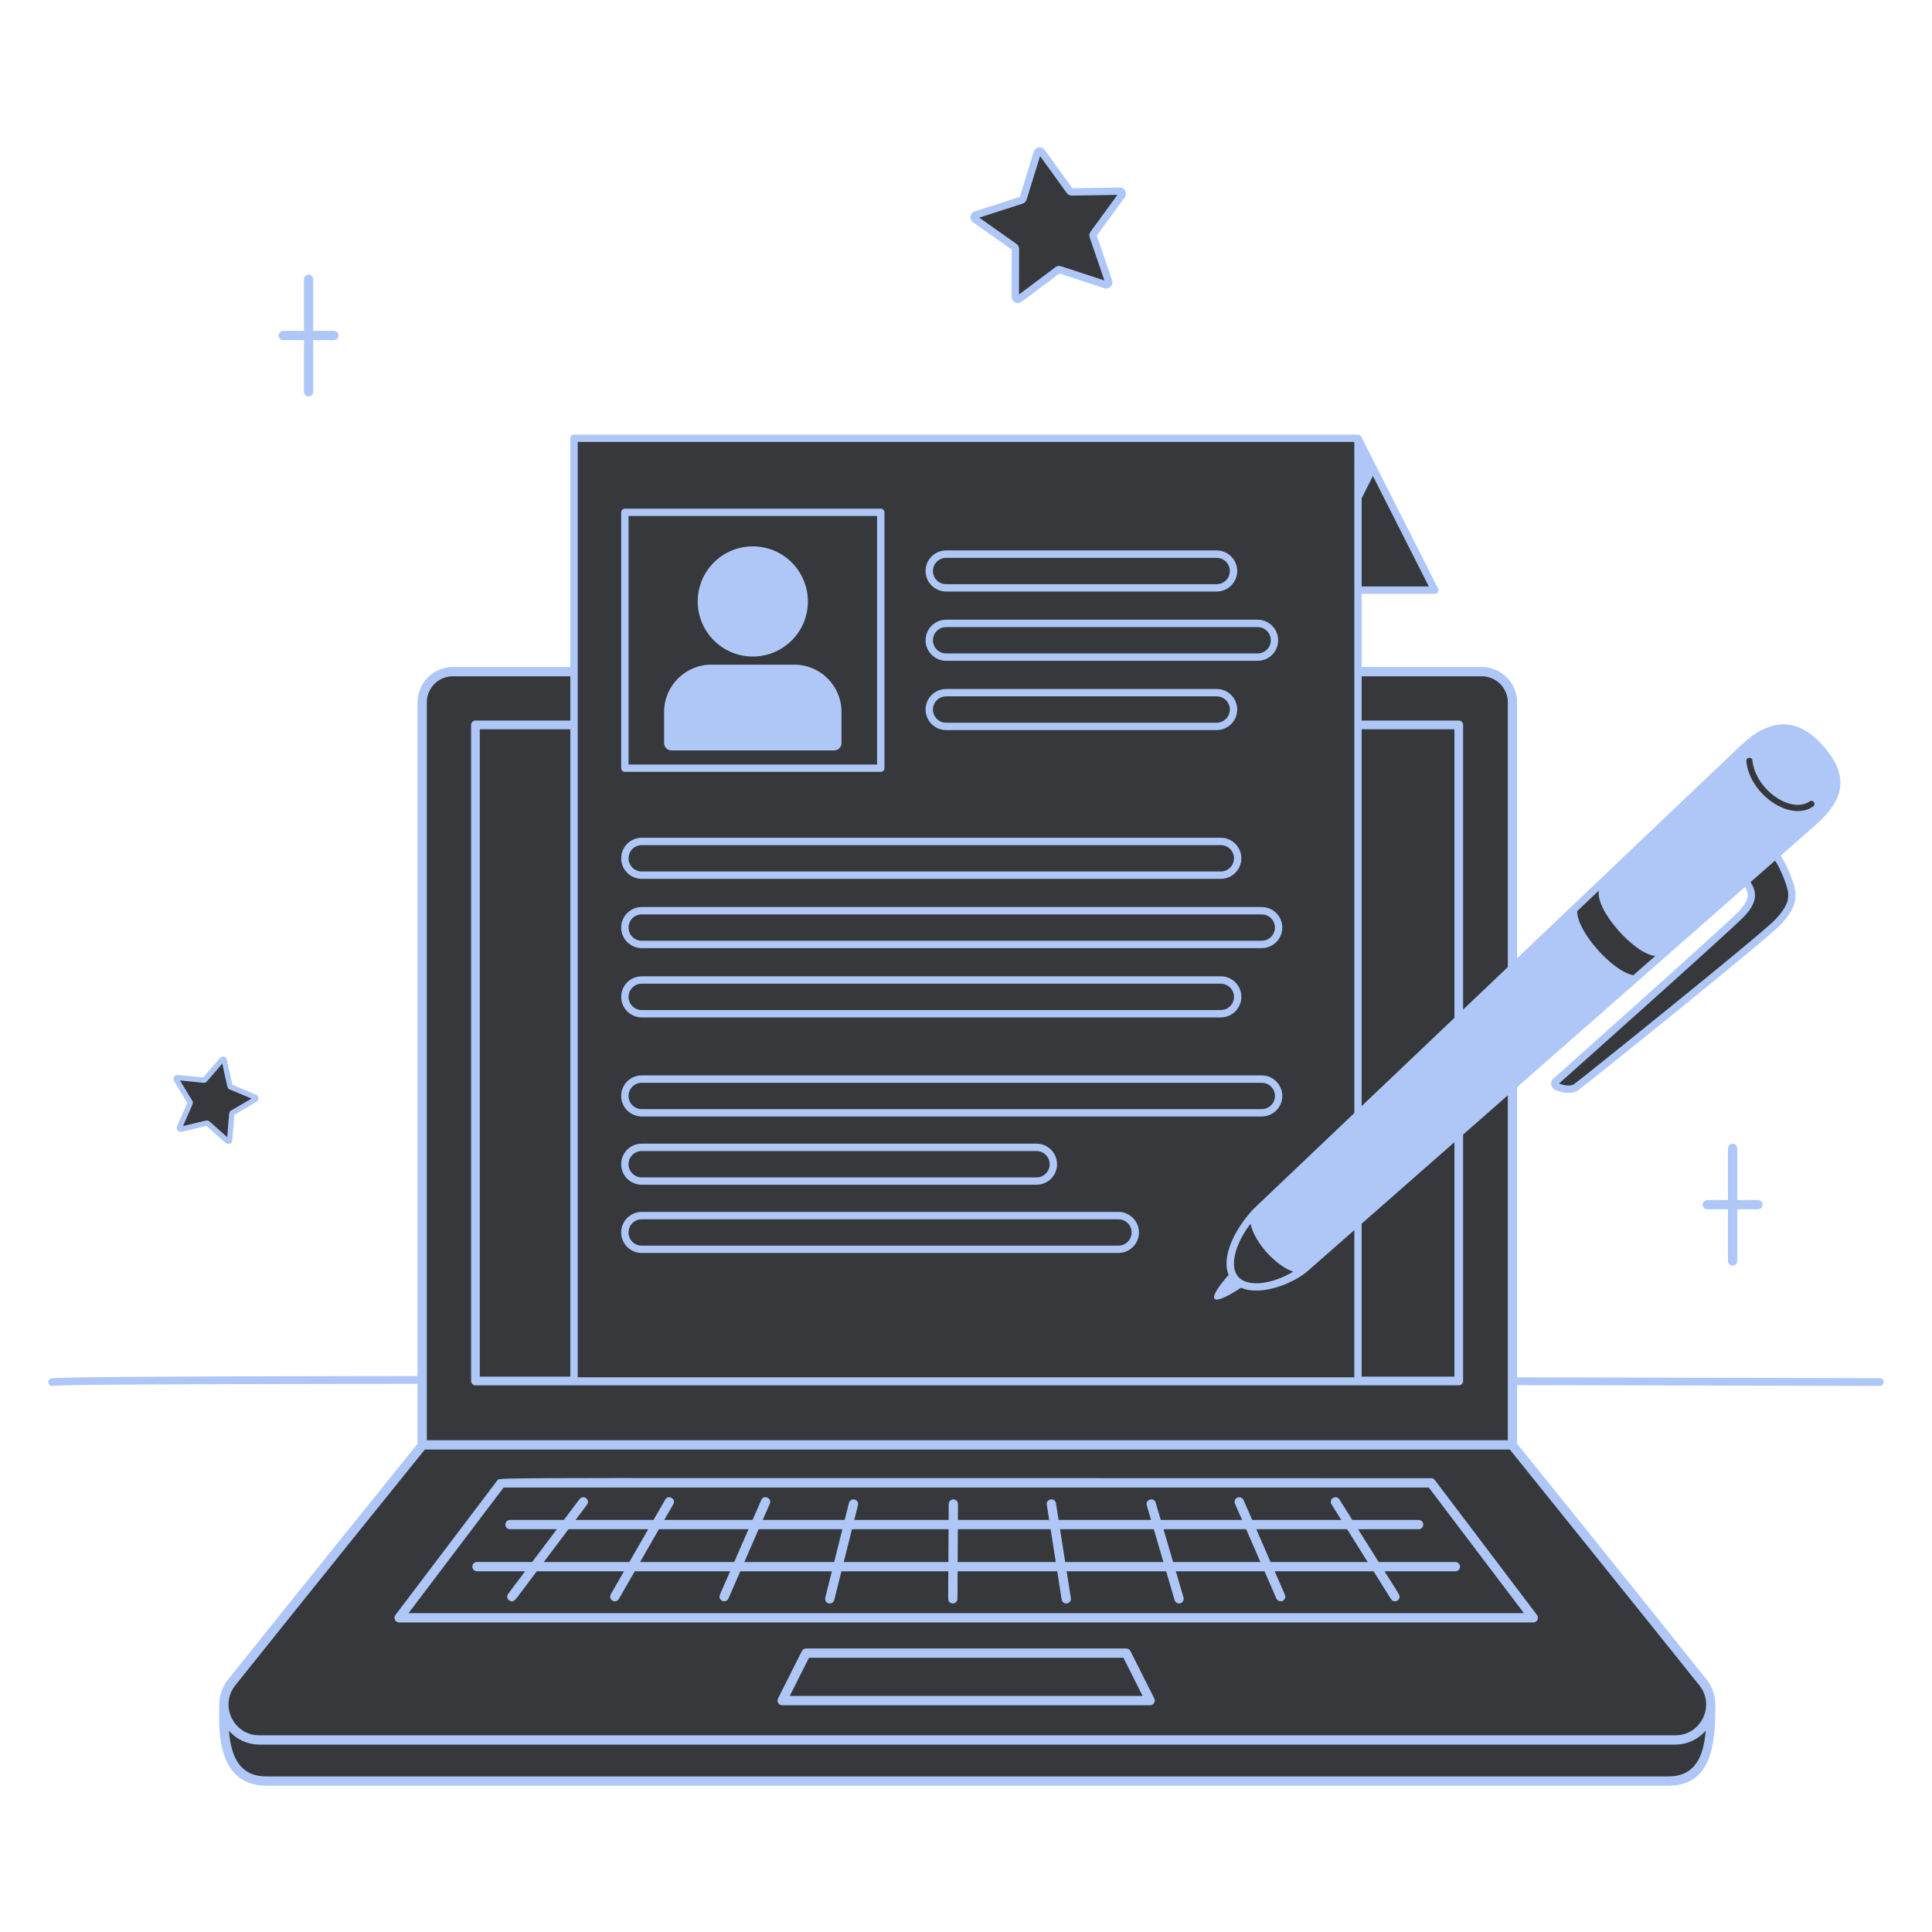
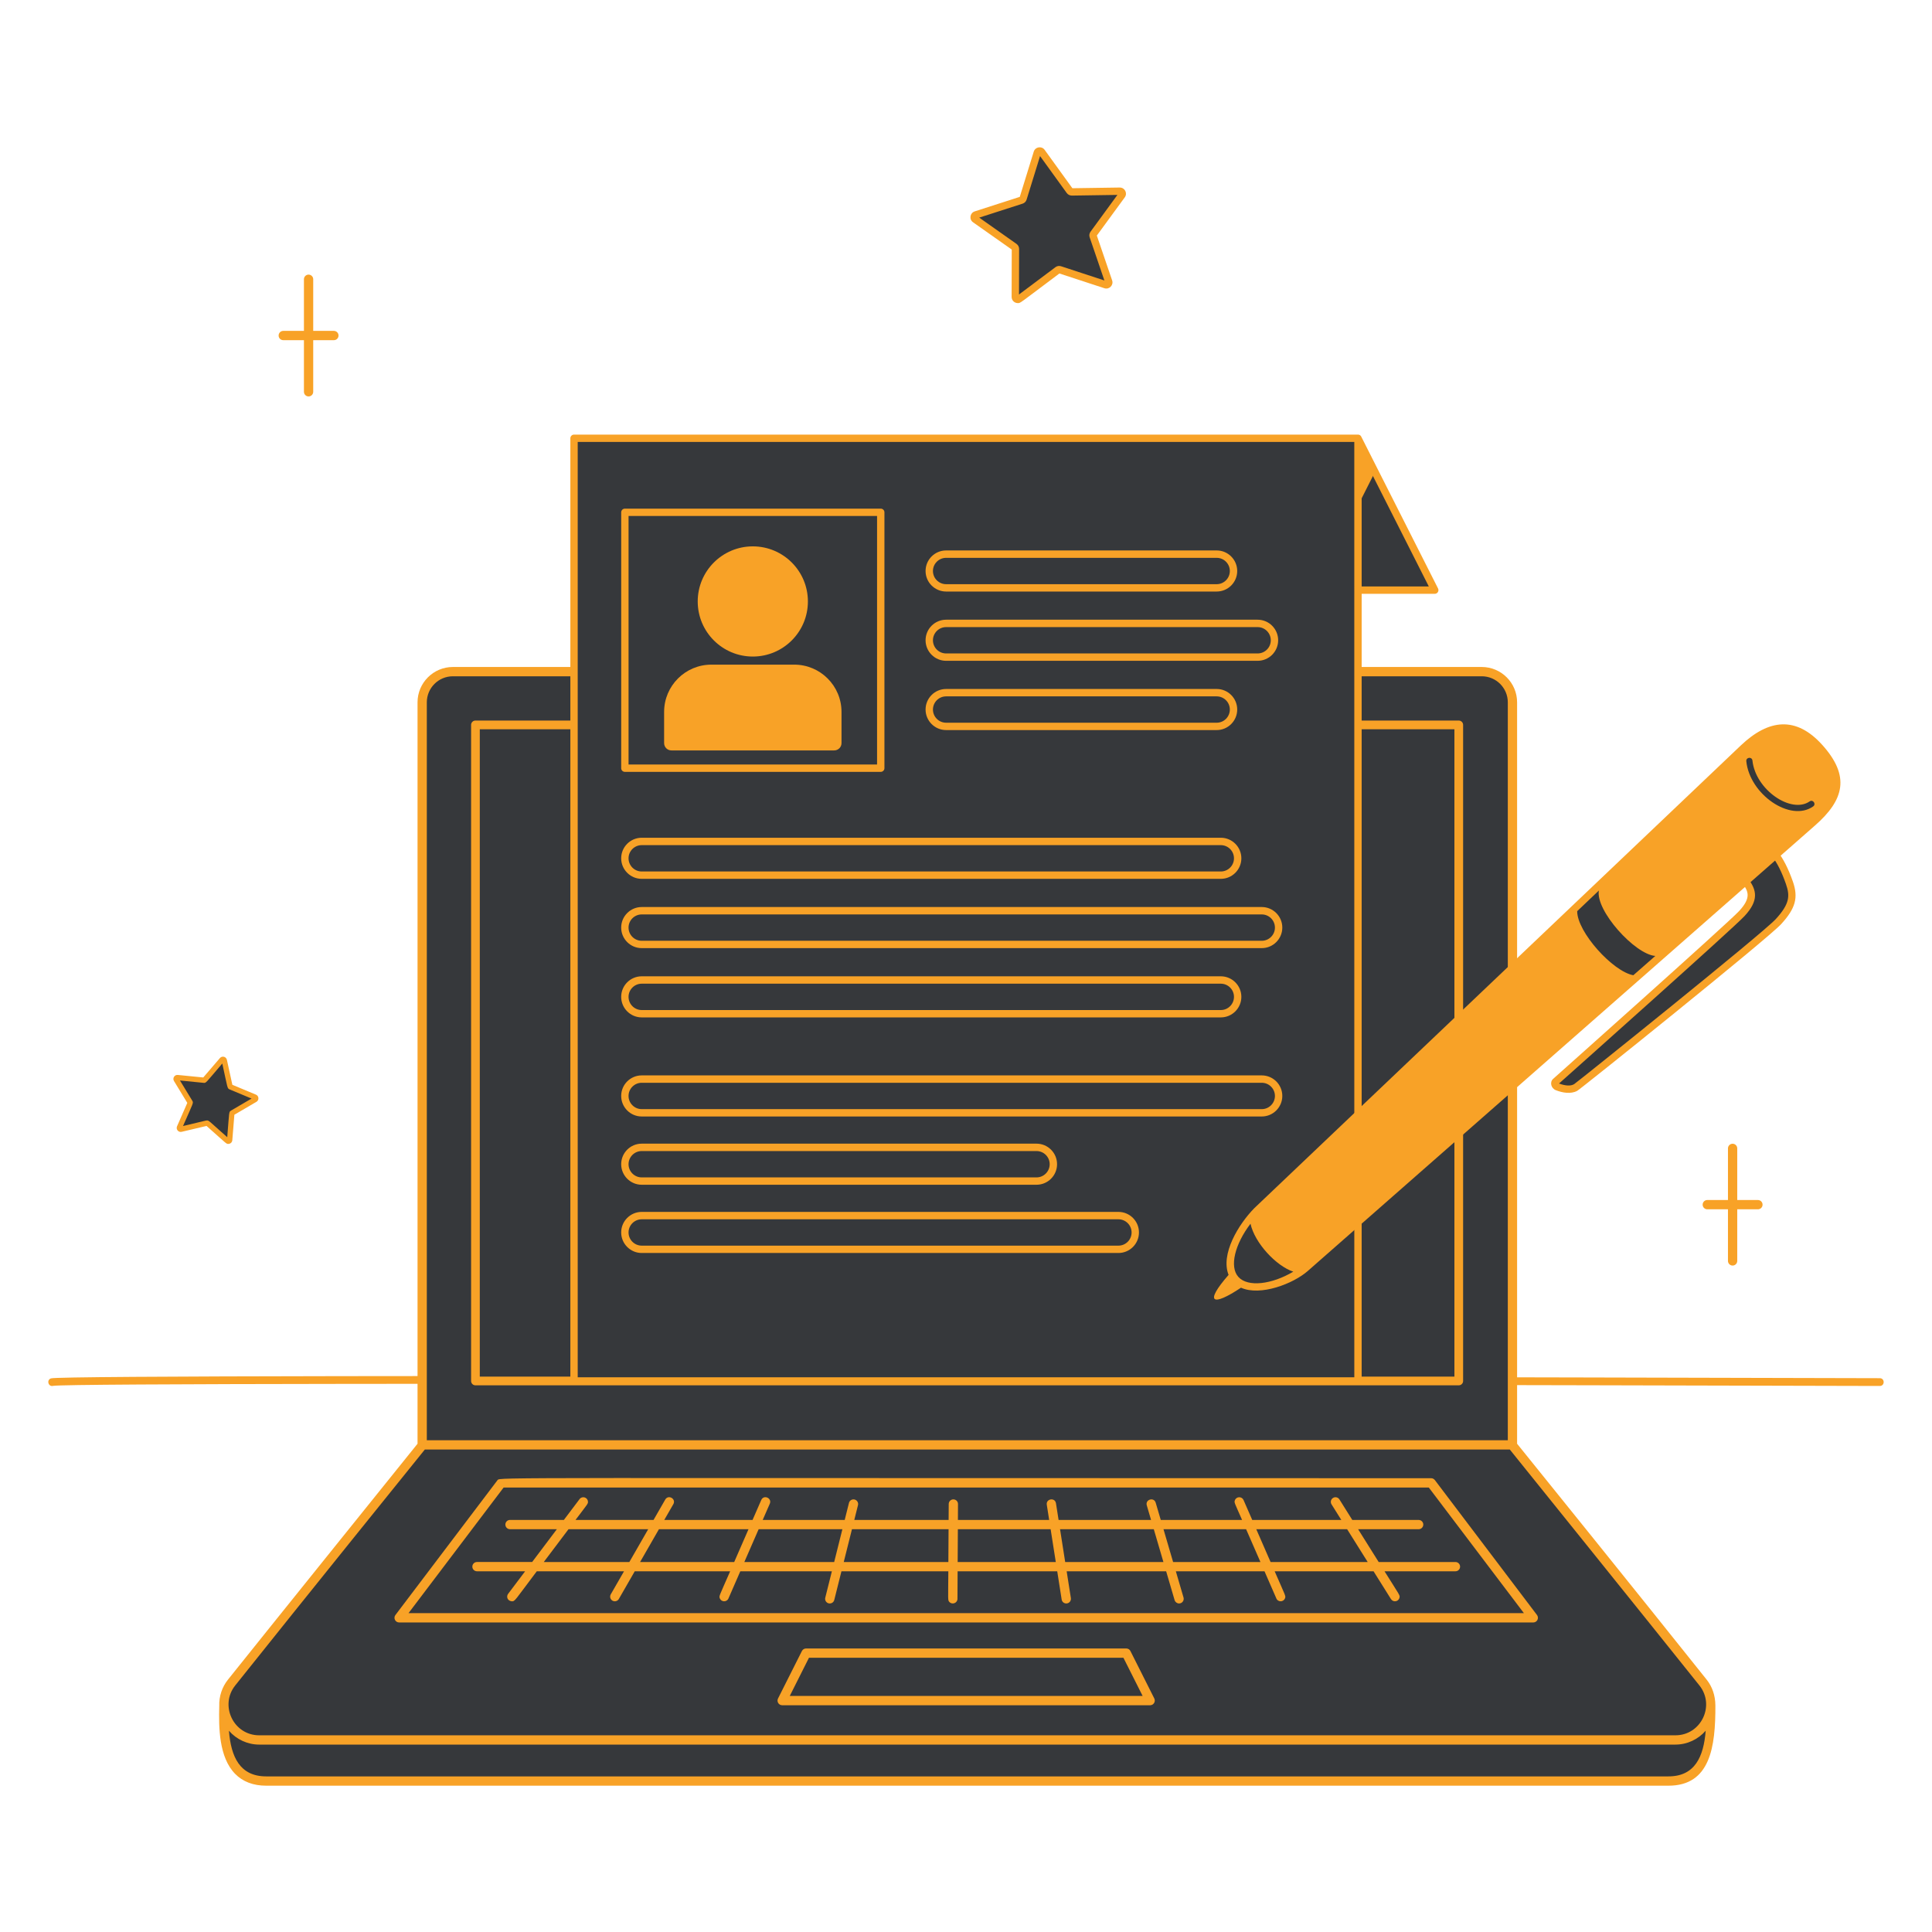
<svg xmlns="http://www.w3.org/2000/svg" width="174" height="174" viewBox="0 0 174 174" fill="none">
-   <path d="M4.599 124.138C6.127 123.672 166.573 124.118 169.301 124.123C169.761 124.123 169.763 124.824 169.299 124.823C167.679 124.821 7.458 124.39 4.787 124.812C4.347 124.93 4.166 124.269 4.599 124.138Z" fill="#AEC7F6" />
+   <path d="M4.599 124.138C6.127 123.672 166.573 124.118 169.301 124.123C169.761 124.123 169.763 124.824 169.299 124.823C167.679 124.821 7.458 124.39 4.787 124.812C4.347 124.93 4.166 124.269 4.599 124.138Z" fill="#F8a227" />
  <path d="M20.203 95.503C20.752 97.971 20.692 97.864 20.78 97.899L22.962 98.81C23.054 98.848 23.063 98.977 22.977 99.028C20.757 100.316 20.884 100.227 20.876 100.318L20.684 102.674C20.677 102.775 20.557 102.822 20.482 102.755C18.573 101.045 18.695 101.136 18.607 101.156L16.307 101.702C16.209 101.726 16.126 101.626 16.166 101.534C17.178 99.228 17.16 99.343 17.107 99.255L15.878 97.237C15.826 97.151 15.894 97.042 15.993 97.053C18.365 97.301 18.378 97.33 18.45 97.242L19.991 95.449C20.057 95.372 20.182 95.405 20.203 95.502V95.503Z" fill="#36383B" />
-   <path d="M20.561 103.022C20.372 103.022 20.467 103.062 18.602 101.404L16.36 101.934C16.069 102.002 15.826 101.712 15.945 101.437L16.869 99.328L15.671 97.361C15.519 97.112 15.708 96.783 16.015 96.812L18.306 97.039L19.806 95.292C20.001 95.065 20.372 95.161 20.435 95.45L20.927 97.699L23.052 98.586C23.329 98.702 23.352 99.082 23.095 99.233L21.108 100.396L20.922 102.691C20.906 102.883 20.745 103.023 20.561 103.023V103.022ZM18.638 100.911C18.822 100.911 18.764 100.906 20.466 102.419C20.657 100.082 20.6 100.141 20.817 100.015L22.654 98.939L20.689 98.118C20.457 98.02 20.518 98.055 20.02 95.783C18.493 97.563 18.574 97.549 18.325 97.522L16.207 97.311L17.315 99.129C17.444 99.344 17.417 99.28 16.483 101.412C18.583 100.913 18.551 100.911 18.638 100.911Z" fill="#AEC7F6" />
+   <path d="M20.561 103.022C20.372 103.022 20.467 103.062 18.602 101.404L16.36 101.934C16.069 102.002 15.826 101.712 15.945 101.437L16.869 99.328L15.671 97.361C15.519 97.112 15.708 96.783 16.015 96.812L18.306 97.039L19.806 95.292C20.001 95.065 20.372 95.161 20.435 95.45L20.927 97.699L23.052 98.586C23.329 98.702 23.352 99.082 23.095 99.233L21.108 100.396L20.922 102.691C20.906 102.883 20.745 103.023 20.561 103.023V103.022ZM18.638 100.911C18.822 100.911 18.764 100.906 20.466 102.419C20.657 100.082 20.6 100.141 20.817 100.015L22.654 98.939L20.689 98.118C20.457 98.02 20.518 98.055 20.02 95.783C18.493 97.563 18.574 97.549 18.325 97.522L16.207 97.311L17.315 99.129C17.444 99.344 17.417 99.28 16.483 101.412C18.583 100.913 18.551 100.911 18.638 100.911Z" fill="#F8a227" />
  <path d="M93.816 13.692C96.528 17.462 96.362 17.287 96.527 17.282L100.848 17.22C101.032 17.218 101.141 17.426 101.032 17.576C98.308 21.31 98.397 21.11 98.452 21.27L99.847 25.359C99.906 25.534 99.742 25.701 99.565 25.643C95.114 24.195 95.388 24.231 95.258 24.331L91.801 26.921C91.654 27.032 91.443 26.926 91.443 26.742C91.449 22.06 91.494 22.332 91.36 22.239L87.829 19.75C87.678 19.643 87.713 19.412 87.89 19.356C92.339 17.944 92.097 18.046 92.148 17.885L93.423 13.757C93.479 13.581 93.71 13.543 93.817 13.693L93.816 13.692Z" fill="#36383B" />
-   <path d="M91.666 27.297C91.367 27.297 91.109 27.06 91.109 26.74L91.12 22.475L87.635 20.02C87.258 19.755 87.354 19.176 87.785 19.038L91.843 17.731L93.102 13.656C93.237 13.22 93.816 13.125 94.083 13.496L96.581 16.952L100.843 16.889C101.307 16.889 101.567 17.402 101.3 17.772L98.784 21.215L100.161 25.252C100.308 25.684 99.9 26.1 99.463 25.959L95.411 24.63C91.727 27.389 91.924 27.297 91.666 27.297ZM88.192 19.6L91.548 21.965C91.695 22.068 91.784 22.24 91.784 22.42L91.773 26.523L95.057 24.062C95.202 23.953 95.39 23.922 95.564 23.98L99.463 25.259L98.138 21.375C98.079 21.203 98.108 21.014 98.215 20.868L100.636 17.554L96.533 17.615C96.352 17.615 96.18 17.532 96.073 17.384L93.67 14.057L92.459 17.977C92.406 18.151 92.271 18.287 92.098 18.342L88.193 19.599L88.192 19.6Z" fill="#AEC7F6" />
-   <path d="M30.071 29.8H28.209V25.15C28.209 24.919 28.021 24.732 27.79 24.732C27.56 24.732 27.373 24.919 27.373 25.15V29.8H25.511C25.28 29.8 25.093 29.988 25.093 30.22C25.093 30.451 25.28 30.637 25.511 30.637H27.373V35.285C27.373 35.517 27.56 35.704 27.79 35.704C28.021 35.704 28.209 35.516 28.209 35.285V30.637H30.071C30.302 30.637 30.488 30.45 30.488 30.22C30.488 29.989 30.301 29.8 30.071 29.8Z" fill="#AEC7F6" />
-   <path d="M158.322 108.076H156.46V103.426C156.46 103.195 156.273 103.008 156.042 103.008C155.812 103.008 155.624 103.196 155.624 103.426V108.076H153.762C153.531 108.076 153.344 108.264 153.344 108.495C153.344 108.725 153.532 108.912 153.762 108.912H155.624V113.561C155.624 113.792 155.812 113.979 156.042 113.979C156.273 113.979 156.46 113.791 156.46 113.561V108.912H158.322C158.553 108.912 158.74 108.725 158.74 108.495C158.74 108.264 158.552 108.076 158.322 108.076Z" fill="#AEC7F6" />
+   <path d="M91.666 27.297C91.367 27.297 91.109 27.06 91.109 26.74L91.12 22.475L87.635 20.02C87.258 19.755 87.354 19.176 87.785 19.038L91.843 17.731L93.102 13.656C93.237 13.22 93.816 13.125 94.083 13.496L96.581 16.952L100.843 16.889C101.307 16.889 101.567 17.402 101.3 17.772L98.784 21.215L100.161 25.252C100.308 25.684 99.9 26.1 99.463 25.959L95.411 24.63C91.727 27.389 91.924 27.297 91.666 27.297ZM88.192 19.6L91.548 21.965C91.695 22.068 91.784 22.24 91.784 22.42L91.773 26.523L95.057 24.062C95.202 23.953 95.39 23.922 95.564 23.98L99.463 25.259L98.138 21.375C98.079 21.203 98.108 21.014 98.215 20.868L100.636 17.554L96.533 17.615C96.352 17.615 96.18 17.532 96.073 17.384L93.67 14.057L92.459 17.977C92.406 18.151 92.271 18.287 92.098 18.342L88.193 19.599L88.192 19.6Z" fill="#F8a227" />
+   <path d="M30.071 29.8H28.209V25.15C28.209 24.919 28.021 24.732 27.79 24.732C27.56 24.732 27.373 24.919 27.373 25.15V29.8H25.511C25.28 29.8 25.093 29.988 25.093 30.22C25.093 30.451 25.28 30.637 25.511 30.637H27.373V35.285C27.373 35.517 27.56 35.704 27.79 35.704C28.021 35.704 28.209 35.516 28.209 35.285V30.637H30.071C30.302 30.637 30.488 30.45 30.488 30.22C30.488 29.989 30.301 29.8 30.071 29.8Z" fill="#F8a227" />
+   <path d="M158.322 108.076H156.46V103.426C156.46 103.195 156.273 103.008 156.042 103.008C155.812 103.008 155.624 103.196 155.624 103.426V108.076H153.762C153.531 108.076 153.344 108.264 153.344 108.495C153.344 108.725 153.532 108.912 153.762 108.912H155.624V113.561C155.624 113.792 155.812 113.979 156.042 113.979C156.273 113.979 156.46 113.791 156.46 113.561V108.912H158.322C158.553 108.912 158.74 108.725 158.74 108.495C158.74 108.264 158.552 108.076 158.322 108.076Z" fill="#F8a227" />
  <path d="M154.024 154.237C154.094 152.928 153.672 151.623 152.824 150.702L136.177 130.131H38.022L21.176 150.702C20.374 151.574 19.983 152.792 19.968 154.031C19.947 155.875 19.852 156.154 20.224 157.59C20.676 159.333 22.175 160.406 23.722 160.406H150.262C151.809 160.406 153.307 159.333 153.76 157.59C154.12 156.207 154.088 156.018 154.024 154.237Z" fill="#36383B" />
  <path d="M133.411 60.488H40.788C39.26 60.488 38.022 61.727 38.022 63.255V130.131H136.177V63.255C136.177 61.727 134.938 60.488 133.41 60.488H133.411Z" fill="#36383B" />
-   <path d="M154.49 153.593C154.487 152.707 154.205 151.897 153.71 151.278C147.537 143.538 138.593 132.454 136.633 130.027V63.253C136.633 61.498 135.206 60.07 133.451 60.07H40.787C39.032 60.07 37.604 61.498 37.604 63.253V130.026C37.532 130.115 23.272 147.833 20.526 151.278C20.017 151.917 19.715 152.754 19.747 153.654C19.696 155.585 19.714 158.252 21.167 159.749C21.861 160.462 22.807 160.823 23.976 160.823H150.265C154.03 160.823 154.507 157.337 154.491 153.593H154.49ZM21.181 151.8C27.542 143.824 37.065 132.03 38.261 130.548H135.977C135.977 130.548 149.096 146.836 153.056 151.8C154.489 153.601 153.205 156.285 150.894 156.285H23.344C21.023 156.285 19.756 153.585 21.182 151.8H21.181ZM135.796 129.709H38.44V63.253C38.44 61.96 39.493 60.907 40.786 60.907H133.451C134.744 60.907 135.796 61.96 135.796 63.253V129.71V129.709ZM23.344 157.122H150.894C151.949 157.122 152.944 156.65 153.619 155.87C153.432 158.229 152.638 159.985 150.263 159.985H23.977C21.6 159.985 20.805 158.226 20.618 155.874C21.293 156.652 22.288 157.122 23.343 157.122H23.344Z" fill="#AEC7F6" />
+   <path d="M154.49 153.593C154.487 152.707 154.205 151.897 153.71 151.278C147.537 143.538 138.593 132.454 136.633 130.027V63.253C136.633 61.498 135.206 60.07 133.451 60.07H40.787C39.032 60.07 37.604 61.498 37.604 63.253V130.026C37.532 130.115 23.272 147.833 20.526 151.278C20.017 151.917 19.715 152.754 19.747 153.654C19.696 155.585 19.714 158.252 21.167 159.749C21.861 160.462 22.807 160.823 23.976 160.823H150.265C154.03 160.823 154.507 157.337 154.491 153.593H154.49ZM21.181 151.8C27.542 143.824 37.065 132.03 38.261 130.548H135.977C135.977 130.548 149.096 146.836 153.056 151.8C154.489 153.601 153.205 156.285 150.894 156.285H23.344C21.023 156.285 19.756 153.585 21.182 151.8H21.181ZM135.796 129.709H38.44V63.253C38.44 61.96 39.493 60.907 40.786 60.907H133.451C134.744 60.907 135.796 61.96 135.796 63.253V129.71V129.709ZM23.344 157.122H150.894C151.949 157.122 152.944 156.65 153.619 155.87C153.432 158.229 152.638 159.985 150.263 159.985H23.977C21.6 159.985 20.805 158.226 20.618 155.874C21.293 156.652 22.288 157.122 23.343 157.122H23.344Z" fill="#F8a227" />
  <path d="M35.683 145.704L44.729 133.551H129.16L138.302 145.704H35.683Z" fill="#36383B" />
-   <path d="M138.425 145.45L129.224 133.296C129.142 133.192 129.021 133.131 128.89 133.131C44.825 133.131 45.016 133.032 44.814 133.297L35.614 145.45C35.403 145.724 35.6 146.122 35.947 146.122H138.092C138.44 146.122 138.631 145.725 138.425 145.45ZM137.247 145.285H36.791L45.357 133.969H128.68L137.247 145.285Z" fill="#AEC7F6" />
-   <path d="M131.078 140.678H124.166L122.315 137.725H127.766C127.998 137.725 128.185 137.537 128.185 137.307C128.185 137.076 127.997 136.889 127.766 136.889H121.79L120.631 135.04C120.507 134.844 120.248 134.784 120.053 134.908C119.857 135.033 119.798 135.29 119.921 135.485L120.802 136.889H112.778L111.995 135.094C111.848 134.76 111.359 134.757 111.221 135.108C111.135 135.322 111.171 135.302 111.864 136.889H104.54L104.085 135.339C103.927 134.802 103.126 135.048 103.282 135.575L103.667 136.89H95.339L95.103 135.389C95.012 134.835 94.19 134.981 94.276 135.521L94.491 136.889H86.271L86.279 135.457C86.283 135.233 86.102 135.037 85.862 135.037C85.63 135.037 85.444 135.224 85.444 135.452L85.435 136.888H76.939L77.272 135.557C77.33 135.328 77.186 135.104 76.967 135.05C76.74 134.996 76.516 135.131 76.46 135.355L76.076 136.889H68.691L69.329 135.429C69.549 134.924 68.785 134.582 68.56 135.094L67.777 136.889H59.825L60.64 135.472C60.917 134.993 60.195 134.571 59.914 135.053L58.859 136.889H51.831C52.968 135.381 52.979 135.433 52.948 135.206C52.898 134.838 52.427 134.713 52.2 135.009L50.783 136.888H45.932C45.701 136.888 45.515 137.075 45.515 137.306C45.515 137.537 45.702 137.724 45.932 137.724H50.152L47.926 140.677H42.958C42.727 140.677 42.54 140.864 42.54 141.095C42.54 141.325 42.727 141.513 42.958 141.513H47.294L45.762 143.546C45.584 143.782 45.683 144.174 46.095 144.218C46.392 144.218 46.331 144.182 48.343 141.514H56.2L55.007 143.589C54.894 143.786 54.957 144.042 55.163 144.161C55.361 144.274 55.621 144.208 55.734 144.007L57.167 141.514H65.759C64.744 143.841 64.746 143.732 64.829 143.949C64.965 144.297 65.454 144.306 65.604 143.966L66.673 141.515H74.92L74.325 143.894C74.269 144.113 74.402 144.344 74.632 144.401C74.877 144.453 75.085 144.305 75.136 144.095L75.782 141.514H85.409C85.394 144.172 85.349 144.118 85.514 144.288C85.775 144.551 86.231 144.366 86.231 143.996L86.245 141.514H95.217L95.616 144.059C95.648 144.263 95.822 144.411 96.031 144.411C96.293 144.411 96.483 144.175 96.445 143.928L96.066 141.514H105.026L105.788 144.111C105.84 144.286 106.007 144.41 106.189 144.411C106.471 144.413 106.668 144.14 106.591 143.876L105.899 141.514H113.884L114.953 143.964C115.096 144.301 115.59 144.302 115.728 143.948C115.813 143.727 115.807 143.827 114.798 141.513H123.705L125.278 144.022C125.483 144.335 125.955 144.256 126.04 143.892C126.094 143.661 126.081 143.726 124.694 141.514H131.08C131.312 141.514 131.499 141.326 131.499 141.096C131.499 140.865 131.312 140.678 131.08 140.678H131.078ZM56.681 140.678H48.974L51.2 137.725H58.378L56.681 140.678ZM59.344 137.725H67.412L66.124 140.678H57.648L59.344 137.725ZM68.325 137.725H75.867L75.128 140.678H67.037L68.325 137.725ZM76.73 137.725H85.43L85.412 140.678H75.99L76.729 137.725H76.73ZM86.266 137.725H94.622L95.086 140.678H86.25L86.267 137.725H86.266ZM95.47 137.725H103.914L104.779 140.678H95.933L95.47 137.725ZM104.785 137.725H112.228L113.517 140.678H105.652L104.786 137.725H104.785ZM113.143 137.725H121.326L123.177 140.678H114.43L113.143 137.725Z" fill="#AEC7F6" />
+   <path d="M138.425 145.45L129.224 133.296C129.142 133.192 129.021 133.131 128.89 133.131C44.825 133.131 45.016 133.032 44.814 133.297L35.614 145.45C35.403 145.724 35.6 146.122 35.947 146.122H138.092C138.44 146.122 138.631 145.725 138.425 145.45ZM137.247 145.285H36.791L45.357 133.969H128.68L137.247 145.285Z" fill="#F8a227" />
+   <path d="M131.078 140.678H124.166L122.315 137.725H127.766C127.998 137.725 128.185 137.537 128.185 137.307C128.185 137.076 127.997 136.889 127.766 136.889H121.79L120.631 135.04C120.507 134.844 120.248 134.784 120.053 134.908C119.857 135.033 119.798 135.29 119.921 135.485L120.802 136.889H112.778L111.995 135.094C111.848 134.76 111.359 134.757 111.221 135.108C111.135 135.322 111.171 135.302 111.864 136.889H104.54L104.085 135.339C103.927 134.802 103.126 135.048 103.282 135.575L103.667 136.89H95.339L95.103 135.389C95.012 134.835 94.19 134.981 94.276 135.521L94.491 136.889H86.271L86.279 135.457C86.283 135.233 86.102 135.037 85.862 135.037C85.63 135.037 85.444 135.224 85.444 135.452L85.435 136.888H76.939L77.272 135.557C77.33 135.328 77.186 135.104 76.967 135.05C76.74 134.996 76.516 135.131 76.46 135.355L76.076 136.889H68.691L69.329 135.429C69.549 134.924 68.785 134.582 68.56 135.094L67.777 136.889H59.825L60.64 135.472C60.917 134.993 60.195 134.571 59.914 135.053L58.859 136.889H51.831C52.968 135.381 52.979 135.433 52.948 135.206C52.898 134.838 52.427 134.713 52.2 135.009L50.783 136.888H45.932C45.701 136.888 45.515 137.075 45.515 137.306C45.515 137.537 45.702 137.724 45.932 137.724H50.152L47.926 140.677H42.958C42.727 140.677 42.54 140.864 42.54 141.095C42.54 141.325 42.727 141.513 42.958 141.513H47.294L45.762 143.546C45.584 143.782 45.683 144.174 46.095 144.218C46.392 144.218 46.331 144.182 48.343 141.514H56.2L55.007 143.589C54.894 143.786 54.957 144.042 55.163 144.161C55.361 144.274 55.621 144.208 55.734 144.007L57.167 141.514H65.759C64.744 143.841 64.746 143.732 64.829 143.949C64.965 144.297 65.454 144.306 65.604 143.966L66.673 141.515H74.92L74.325 143.894C74.269 144.113 74.402 144.344 74.632 144.401C74.877 144.453 75.085 144.305 75.136 144.095L75.782 141.514H85.409C85.394 144.172 85.349 144.118 85.514 144.288C85.775 144.551 86.231 144.366 86.231 143.996L86.245 141.514H95.217L95.616 144.059C95.648 144.263 95.822 144.411 96.031 144.411C96.293 144.411 96.483 144.175 96.445 143.928L96.066 141.514H105.026L105.788 144.111C105.84 144.286 106.007 144.41 106.189 144.411C106.471 144.413 106.668 144.14 106.591 143.876L105.899 141.514H113.884L114.953 143.964C115.096 144.301 115.59 144.302 115.728 143.948C115.813 143.727 115.807 143.827 114.798 141.513H123.705L125.278 144.022C125.483 144.335 125.955 144.256 126.04 143.892C126.094 143.661 126.081 143.726 124.694 141.514H131.08C131.312 141.514 131.499 141.326 131.499 141.096C131.499 140.865 131.312 140.678 131.08 140.678H131.078ZM56.681 140.678H48.974L51.2 137.725H58.378L56.681 140.678ZM59.344 137.725H67.412L66.124 140.678H57.648L59.344 137.725ZM68.325 137.725H75.867L75.128 140.678H67.037L68.325 137.725ZM76.73 137.725H85.43L85.412 140.678H75.99L76.729 137.725H76.73ZM86.266 137.725H94.622L95.086 140.678H86.25L86.267 137.725H86.266ZM95.47 137.725H103.914L104.779 140.678H95.933L95.47 137.725ZM104.785 137.725H112.228L113.517 140.678H105.652L104.786 137.725H104.785ZM113.143 137.725H121.326L123.177 140.678H114.43L113.143 137.725Z" fill="#F8a227" />
  <path d="M70.448 153.161L72.599 148.885H101.436L103.587 153.161H70.448Z" fill="#36383B" />
-   <path d="M103.96 152.971L101.808 148.695C101.737 148.553 101.593 148.465 101.434 148.465H72.596C72.438 148.465 72.294 148.553 72.221 148.695L70.07 152.971C69.93 153.244 70.131 153.578 70.445 153.578H103.587C103.883 153.576 104.101 153.259 103.959 152.971H103.96ZM71.128 152.741L72.857 149.302H101.178L102.908 152.741H71.128Z" fill="#AEC7F6" />
+   <path d="M103.96 152.971L101.808 148.695C101.737 148.553 101.593 148.465 101.434 148.465H72.596C72.438 148.465 72.294 148.553 72.221 148.695L70.07 152.971C69.93 153.244 70.131 153.578 70.445 153.578H103.587C103.883 153.576 104.101 153.259 103.959 152.971H103.96ZM71.128 152.741L72.857 149.302H101.178L102.908 152.741H71.128Z" fill="#F8a227" />
  <path d="M131.379 65.285H42.82V124.374H131.379V65.285Z" fill="#36383B" />
-   <path d="M131.379 124.766H42.819C42.604 124.766 42.428 124.59 42.428 124.375V65.286C42.428 65.07 42.604 64.894 42.819 64.894H131.379C131.595 64.894 131.771 65.07 131.771 65.286V124.375C131.771 124.59 131.595 124.766 131.379 124.766ZM43.211 123.983H130.988V65.677H43.211V123.983Z" fill="#AEC7F6" />
+   <path d="M131.379 124.766H42.819C42.604 124.766 42.428 124.59 42.428 124.375V65.286C42.428 65.07 42.604 64.894 42.819 64.894H131.379C131.595 64.894 131.771 65.07 131.771 65.286V124.375C131.771 124.59 131.595 124.766 131.379 124.766ZM43.211 123.983H130.988V65.677H43.211V123.983Z" fill="#F8a227" />
  <path d="M122.303 39.473L129.219 53.148H122.304L122.303 39.473Z" fill="#36383B" />
  <path d="M122.303 39.473H51.698V124.374H122.303V39.473Z" fill="#36383B" />
-   <path d="M129.514 52.999L122.608 39.346C122.551 39.206 122.428 39.141 122.302 39.141H51.698C51.516 39.141 51.367 39.29 51.367 39.472V124.374C51.367 124.556 51.516 124.705 51.698 124.705H122.302C122.485 124.705 122.634 124.555 122.634 124.374V53.48H129.219C129.469 53.48 129.623 53.217 129.514 52.999H129.514ZM52.03 124.041V39.804H121.971L121.972 124.041H52.03ZM122.634 52.816V40.863L128.68 52.816H122.634Z" fill="#AEC7F6" />
-   <path d="M79.322 69.516H56.278C56.095 69.516 55.946 69.367 55.946 69.185V46.14C55.946 45.957 56.096 45.809 56.278 45.809H79.322C79.505 45.809 79.654 45.958 79.654 46.14V69.185C79.654 69.367 79.504 69.516 79.322 69.516ZM56.609 68.852H78.99V46.471H56.609V68.852Z" fill="#AEC7F6" />
+   <path d="M129.514 52.999L122.608 39.346C122.551 39.206 122.428 39.141 122.302 39.141H51.698C51.516 39.141 51.367 39.29 51.367 39.472V124.374C51.367 124.556 51.516 124.705 51.698 124.705H122.302C122.485 124.705 122.634 124.555 122.634 124.374V53.48H129.219C129.469 53.48 129.623 53.217 129.514 52.999H129.514ZM52.03 124.041V39.804H121.971L121.972 124.041H52.03ZM122.634 52.816V40.863L128.68 52.816H122.634Z" fill="#F8a227" />
+   <path d="M79.322 69.516H56.278C56.095 69.516 55.946 69.367 55.946 69.185V46.14C55.946 45.957 56.096 45.809 56.278 45.809H79.322C79.505 45.809 79.654 45.958 79.654 46.14V69.185C79.654 69.367 79.504 69.516 79.322 69.516ZM56.609 68.852H78.99V46.471H56.609V68.852Z" fill="#F8a227" />
  <path d="M85.21 49.906H109.574C110.413 49.906 111.093 50.586 111.093 51.424C111.093 52.263 110.413 52.943 109.574 52.943H85.21C84.371 52.943 83.691 52.263 83.691 51.424C83.691 50.586 84.371 49.906 85.21 49.906Z" fill="#36383B" />
-   <path d="M109.576 53.275H85.21C84.191 53.275 83.359 52.446 83.359 51.425C83.359 50.403 84.188 49.574 85.21 49.574H109.576C110.595 49.574 111.426 50.403 111.426 51.425C111.426 52.446 110.597 53.275 109.576 53.275ZM85.21 50.24C84.555 50.24 84.023 50.772 84.023 51.426C84.023 52.081 84.555 52.613 85.21 52.613H109.576C110.23 52.613 110.762 52.081 110.762 51.426C110.762 50.772 110.23 50.24 109.576 50.24H85.21Z" fill="#AEC7F6" />
+   <path d="M109.576 53.275H85.21C84.191 53.275 83.359 52.446 83.359 51.425C83.359 50.403 84.188 49.574 85.21 49.574H109.576C110.595 49.574 111.426 50.403 111.426 51.425C111.426 52.446 110.597 53.275 109.576 53.275ZM85.21 50.24C84.555 50.24 84.023 50.772 84.023 51.426C84.023 52.081 84.555 52.613 85.21 52.613H109.576C110.23 52.613 110.762 52.081 110.762 51.426C110.762 50.772 110.23 50.24 109.576 50.24H85.21Z" fill="#F8a227" />
  <path d="M85.21 56.145H113.264C114.102 56.145 114.783 56.824 114.783 57.663C114.783 58.501 114.103 59.181 113.264 59.181H85.21C84.371 59.181 83.691 58.501 83.691 57.663C83.691 56.824 84.371 56.145 85.21 56.145Z" fill="#36383B" />
-   <path d="M113.264 59.514H85.21C84.191 59.514 83.359 58.684 83.359 57.663C83.359 56.642 84.188 55.812 85.21 55.812H113.264C114.283 55.812 115.114 56.642 115.114 57.663C115.114 58.684 114.285 59.514 113.264 59.514ZM85.21 56.478C84.555 56.478 84.023 57.011 84.023 57.665C84.023 58.319 84.555 58.851 85.21 58.851H113.264C113.918 58.851 114.45 58.319 114.45 57.665C114.45 57.011 113.918 56.478 113.264 56.478H85.21Z" fill="#AEC7F6" />
+   <path d="M113.264 59.514H85.21C84.191 59.514 83.359 58.684 83.359 57.663C83.359 56.642 84.188 55.812 85.21 55.812H113.264C114.283 55.812 115.114 56.642 115.114 57.663C115.114 58.684 114.285 59.514 113.264 59.514ZM85.21 56.478C84.555 56.478 84.023 57.011 84.023 57.665C84.023 58.319 84.555 58.851 85.21 58.851H113.264C113.918 58.851 114.45 58.319 114.45 57.665C114.45 57.011 113.918 56.478 113.264 56.478H85.21Z" fill="#F8a227" />
  <path d="M85.21 62.383H109.574C110.413 62.383 111.093 63.062 111.093 63.901C111.093 64.74 110.413 65.419 109.574 65.419H85.21C84.371 65.419 83.691 64.74 83.691 63.901C83.691 63.062 84.371 62.383 85.21 62.383Z" fill="#36383B" />
-   <path d="M109.576 65.752H85.21C84.191 65.752 83.359 64.923 83.359 63.901C83.359 62.88 84.188 62.051 85.21 62.051H109.576C110.595 62.051 111.426 62.88 111.426 63.901C111.426 64.923 110.597 65.752 109.576 65.752ZM85.21 62.716C84.555 62.716 84.023 63.249 84.023 63.903C84.023 64.557 84.555 65.09 85.21 65.09H109.576C110.23 65.09 110.762 64.557 110.762 63.903C110.762 63.249 110.23 62.716 109.576 62.716H85.21Z" fill="#AEC7F6" />
+   <path d="M109.576 65.752H85.21C84.191 65.752 83.359 64.923 83.359 63.901C83.359 62.88 84.188 62.051 85.21 62.051H109.576C110.595 62.051 111.426 62.88 111.426 63.901C111.426 64.923 110.597 65.752 109.576 65.752ZM85.21 62.716C84.555 62.716 84.023 63.249 84.023 63.903C84.023 64.557 84.555 65.09 85.21 65.09H109.576C110.23 65.09 110.762 64.557 110.762 63.903C110.762 63.249 110.23 62.716 109.576 62.716H85.21Z" fill="#F8a227" />
  <path d="M57.795 75.783H109.947C110.785 75.783 111.466 76.463 111.466 77.301C111.466 78.14 110.785 78.82 109.947 78.82H57.795C56.956 78.82 56.276 78.14 56.276 77.301C56.276 76.463 56.956 75.783 57.795 75.783Z" fill="#36383B" />
-   <path d="M109.948 79.15H57.795C56.775 79.15 55.945 78.321 55.945 77.3C55.945 76.278 56.774 75.449 57.795 75.449H109.948C110.968 75.449 111.799 76.278 111.799 77.3C111.799 78.321 110.969 79.15 109.948 79.15ZM57.795 76.115C57.141 76.115 56.608 76.647 56.608 77.301C56.608 77.956 57.141 78.488 57.795 78.488H109.948C110.602 78.488 111.135 77.956 111.135 77.301C111.135 76.647 110.602 76.115 109.948 76.115H57.795Z" fill="#AEC7F6" />
+   <path d="M109.948 79.15H57.795C56.775 79.15 55.945 78.321 55.945 77.3C55.945 76.278 56.774 75.449 57.795 75.449H109.948C110.968 75.449 111.799 76.278 111.799 77.3C111.799 78.321 110.969 79.15 109.948 79.15ZM57.795 76.115C57.141 76.115 56.608 76.647 56.608 77.301C56.608 77.956 57.141 78.488 57.795 78.488H109.948C110.602 78.488 111.135 77.956 111.135 77.301C111.135 76.647 110.602 76.115 109.948 76.115H57.795Z" fill="#F8a227" />
  <path d="M57.795 82.019H113.636C114.475 82.019 115.155 82.699 115.155 83.538C115.155 84.376 114.475 85.056 113.636 85.056H57.795C56.956 85.056 56.276 84.376 56.276 83.538C56.276 82.699 56.956 82.019 57.795 82.019Z" fill="#36383B" />
-   <path d="M113.636 85.39H57.795C56.775 85.39 55.945 84.561 55.945 83.54C55.945 82.519 56.774 81.689 57.795 81.689H113.636C114.656 81.689 115.487 82.519 115.487 83.54C115.487 84.561 114.657 85.39 113.636 85.39ZM57.795 82.355C57.141 82.355 56.608 82.887 56.608 83.542C56.608 84.196 57.141 84.728 57.795 84.728H113.636C114.29 84.728 114.823 84.196 114.823 83.542C114.823 82.887 114.29 82.355 113.636 82.355H57.795Z" fill="#AEC7F6" />
+   <path d="M113.636 85.39H57.795C56.775 85.39 55.945 84.561 55.945 83.54C55.945 82.519 56.774 81.689 57.795 81.689H113.636C114.656 81.689 115.487 82.519 115.487 83.54C115.487 84.561 114.657 85.39 113.636 85.39ZM57.795 82.355C57.141 82.355 56.608 82.887 56.608 83.542C56.608 84.196 57.141 84.728 57.795 84.728H113.636C114.29 84.728 114.823 84.196 114.823 83.542C114.823 82.887 114.29 82.355 113.636 82.355H57.795Z" fill="#F8a227" />
  <path d="M57.795 97.186H113.636C114.475 97.186 115.155 97.865 115.155 98.704C115.155 99.542 114.475 100.222 113.636 100.222H57.795C56.956 100.222 56.276 99.542 56.276 98.704C56.276 97.865 56.956 97.186 57.795 97.186Z" fill="#36383B" />
-   <path d="M113.636 100.553H57.795C56.775 100.553 55.945 99.723 55.945 98.702C55.945 97.681 56.774 96.852 57.795 96.852H113.636C114.656 96.852 115.487 97.681 115.487 98.702C115.487 99.723 114.657 100.553 113.636 100.553ZM57.795 97.517C57.141 97.517 56.608 98.05 56.608 98.704C56.608 99.358 57.141 99.891 57.795 99.891H113.636C114.29 99.891 114.823 99.358 114.823 98.704C114.823 98.05 114.29 97.517 113.636 97.517H57.795Z" fill="#AEC7F6" />
+   <path d="M113.636 100.553H57.795C56.775 100.553 55.945 99.723 55.945 98.702C55.945 97.681 56.774 96.852 57.795 96.852H113.636C114.656 96.852 115.487 97.681 115.487 98.702C115.487 99.723 114.657 100.553 113.636 100.553ZM57.795 97.517C57.141 97.517 56.608 98.05 56.608 98.704C56.608 99.358 57.141 99.891 57.795 99.891H113.636C114.29 99.891 114.823 99.358 114.823 98.704C114.823 98.05 114.29 97.517 113.636 97.517H57.795Z" fill="#F8a227" />
  <path d="M57.795 109.48H100.725C101.564 109.48 102.244 110.16 102.244 110.999C102.244 111.837 101.565 112.517 100.725 112.517H57.795C56.956 112.517 56.276 111.837 56.276 110.999C56.276 110.16 56.956 109.48 57.795 109.48Z" fill="#36383B" />
-   <path d="M100.727 112.847H57.795C56.775 112.847 55.945 112.018 55.945 110.997C55.945 109.976 56.774 109.146 57.795 109.146H100.727C101.747 109.146 102.577 109.976 102.577 110.997C102.577 112.018 101.748 112.847 100.727 112.847ZM57.795 109.812C57.141 109.812 56.608 110.344 56.608 110.999C56.608 111.653 57.141 112.185 57.795 112.185H100.727C101.381 112.185 101.914 111.653 101.914 110.999C101.914 110.344 101.381 109.812 100.727 109.812H57.795Z" fill="#AEC7F6" />
+   <path d="M100.727 112.847H57.795C56.775 112.847 55.945 112.018 55.945 110.997C55.945 109.976 56.774 109.146 57.795 109.146H100.727C101.747 109.146 102.577 109.976 102.577 110.997C102.577 112.018 101.748 112.847 100.727 112.847ZM57.795 109.812C57.141 109.812 56.608 110.344 56.608 110.999C56.608 111.653 57.141 112.185 57.795 112.185H100.727C101.381 112.185 101.914 111.653 101.914 110.999C101.914 110.344 101.381 109.812 100.727 109.812H57.795Z" fill="#F8a227" />
  <path d="M57.795 88.26H109.947C110.785 88.26 111.466 88.939 111.466 89.778C111.466 90.617 110.785 91.296 109.947 91.296H57.795C56.956 91.296 56.276 90.617 56.276 89.778C56.276 88.939 56.956 88.26 57.795 88.26Z" fill="#36383B" />
-   <path d="M109.948 91.629H57.795C56.775 91.629 55.945 90.8 55.945 89.778C55.945 88.757 56.774 87.928 57.795 87.928H109.948C110.968 87.928 111.799 88.757 111.799 89.778C111.799 90.8 110.969 91.629 109.948 91.629ZM57.795 88.593C57.141 88.593 56.608 89.126 56.608 89.78C56.608 90.434 57.141 90.967 57.795 90.967H109.948C110.602 90.967 111.135 90.434 111.135 89.78C111.135 89.126 110.602 88.593 109.948 88.593H57.795Z" fill="#AEC7F6" />
+   <path d="M109.948 91.629H57.795C56.775 91.629 55.945 90.8 55.945 89.778C55.945 88.757 56.774 87.928 57.795 87.928H109.948C110.968 87.928 111.799 88.757 111.799 89.778C111.799 90.8 110.969 91.629 109.948 91.629ZM57.795 88.593C57.141 88.593 56.608 89.126 56.608 89.78C56.608 90.434 57.141 90.967 57.795 90.967H109.948C110.602 90.967 111.135 90.434 111.135 89.78C111.135 89.126 110.602 88.593 109.948 88.593H57.795Z" fill="#F8a227" />
  <path d="M57.795 103.332H93.349C94.187 103.332 94.868 104.011 94.868 104.85C94.868 105.689 94.187 106.368 93.349 106.368H57.795C56.956 106.368 56.276 105.689 56.276 104.85C56.276 104.011 56.956 103.332 57.795 103.332Z" fill="#36383B" />
-   <path d="M93.35 106.701H57.795C56.775 106.701 55.945 105.872 55.945 104.85C55.945 103.829 56.774 103 57.795 103H93.35C94.37 103 95.201 103.829 95.201 104.85C95.201 105.872 94.372 106.701 93.35 106.701ZM57.795 103.666C57.141 103.666 56.608 104.198 56.608 104.852C56.608 105.506 57.141 106.039 57.795 106.039H93.35C94.004 106.039 94.537 105.506 94.537 104.852C94.537 104.198 94.004 103.666 93.35 103.666H57.795Z" fill="#AEC7F6" />
-   <path d="M122.475 40.008L123.843 42.486L122.448 45.246L122.475 40.008Z" fill="#AEC7F6" />
-   <path d="M67.799 49.207C70.54 49.207 72.761 51.428 72.761 54.169C72.761 56.909 70.54 59.13 67.799 59.13C65.059 59.13 62.838 56.909 62.838 54.169C62.838 51.428 65.059 49.207 67.799 49.207Z" fill="#AEC7F6" />
-   <path d="M64.067 59.859H71.531C73.881 59.859 75.788 61.767 75.788 64.115V66.926C75.788 67.289 75.493 67.584 75.13 67.584H60.469C60.107 67.584 59.812 67.289 59.812 66.926V64.115C59.812 61.766 61.72 59.859 64.068 59.859H64.067Z" fill="#AEC7F6" />
+   <path d="M93.35 106.701H57.795C56.775 106.701 55.945 105.872 55.945 104.85C55.945 103.829 56.774 103 57.795 103H93.35C94.37 103 95.201 103.829 95.201 104.85C95.201 105.872 94.372 106.701 93.35 106.701ZM57.795 103.666C57.141 103.666 56.608 104.198 56.608 104.852C56.608 105.506 57.141 106.039 57.795 106.039H93.35C94.004 106.039 94.537 105.506 94.537 104.852C94.537 104.198 94.004 103.666 93.35 103.666H57.795Z" fill="#F8a227" />
+   <path d="M122.475 40.008L123.843 42.486L122.448 45.246L122.475 40.008Z" fill="#F8a227" />
+   <path d="M67.799 49.207C70.54 49.207 72.761 51.428 72.761 54.169C72.761 56.909 70.54 59.13 67.799 59.13C65.059 59.13 62.838 56.909 62.838 54.169C62.838 51.428 65.059 49.207 67.799 49.207Z" fill="#F8a227" />
+   <path d="M64.067 59.859H71.531C73.881 59.859 75.788 61.767 75.788 64.115V66.926C75.788 67.289 75.493 67.584 75.13 67.584H60.469C60.107 67.584 59.812 67.289 59.812 66.926V64.115C59.812 61.766 61.72 59.859 64.068 59.859H64.067Z" fill="#F8a227" />
  <path d="M112.795 109.488C111.142 111.438 110.199 114.023 111.282 115.226C112.382 116.448 115.232 115.891 117.345 114.359C115.623 114.236 113.194 112.054 112.795 109.488Z" fill="#36383B" />
  <path d="M157.163 78.893C156.609 79.4 158.902 80.089 156.864 82.284C155.805 83.426 140.099 97.413 140.099 97.413C139.956 97.544 140.042 97.798 140.24 97.876C140.923 98.144 141.541 98.176 141.952 97.916C142.04 98.004 159.218 84.05 160.176 82.997C161.447 81.601 161.593 80.766 161.159 79.517C160.84 78.599 160.392 77.576 159.808 76.861C159.725 76.759 159.568 76.736 159.457 76.835L157.163 78.893Z" fill="#36383B" />
-   <path d="M140.118 98.184C139.689 98.013 139.55 97.458 139.879 97.164C140.037 97.023 155.584 83.173 156.622 82.057C157.761 80.831 157.461 80.242 156.871 79.486C156.672 79.231 156.704 78.861 156.941 78.647C159.437 76.386 159.335 76.416 159.663 76.441C159.82 76.453 159.967 76.53 160.065 76.651C160.583 77.292 161.06 78.218 161.474 79.406C161.974 80.843 161.71 81.805 160.425 83.217C159.221 84.542 142.194 98.208 142.043 98.246C141.473 98.549 140.725 98.424 140.119 98.183L140.118 98.184ZM140.409 97.583C140.986 97.802 141.485 97.824 141.777 97.634C142.103 97.423 158.761 84.059 159.934 82.771C161.178 81.405 161.221 80.695 160.848 79.623C160.477 78.554 160.061 77.722 159.611 77.142L157.42 79.109C158.217 80.149 158.435 81.083 157.11 82.51C156.082 83.618 141.787 96.355 140.409 97.583Z" fill="#AEC7F6" />
-   <path d="M164.119 67.091C161.759 64.469 159.287 64.755 156.772 67.145L112.954 108.821C111.536 110.272 109.908 112.952 110.649 114.819C108.418 117.368 109.192 117.691 111.767 115.972C113.502 116.758 116.464 115.622 117.775 114.473L163.455 74.353C166.096 72.04 166.648 69.901 164.119 67.09V67.091ZM111.531 115.002C110.701 114.081 111.223 112.046 112.623 110.211C113 111.942 114.921 114.008 116.476 114.53C114.541 115.677 112.384 115.95 111.531 115.002Z" fill="#AEC7F6" />
+   <path d="M140.118 98.184C139.689 98.013 139.55 97.458 139.879 97.164C140.037 97.023 155.584 83.173 156.622 82.057C157.761 80.831 157.461 80.242 156.871 79.486C156.672 79.231 156.704 78.861 156.941 78.647C159.437 76.386 159.335 76.416 159.663 76.441C159.82 76.453 159.967 76.53 160.065 76.651C160.583 77.292 161.06 78.218 161.474 79.406C161.974 80.843 161.71 81.805 160.425 83.217C159.221 84.542 142.194 98.208 142.043 98.246C141.473 98.549 140.725 98.424 140.119 98.183L140.118 98.184ZM140.409 97.583C140.986 97.802 141.485 97.824 141.777 97.634C142.103 97.423 158.761 84.059 159.934 82.771C161.178 81.405 161.221 80.695 160.848 79.623C160.477 78.554 160.061 77.722 159.611 77.142L157.42 79.109C158.217 80.149 158.435 81.083 157.11 82.51C156.082 83.618 141.787 96.355 140.409 97.583Z" fill="#F8a227" />
+   <path d="M164.119 67.091C161.759 64.469 159.287 64.755 156.772 67.145L112.954 108.821C111.536 110.272 109.908 112.952 110.649 114.819C108.418 117.368 109.192 117.691 111.767 115.972C113.502 116.758 116.464 115.622 117.775 114.473L163.455 74.353C166.096 72.04 166.648 69.901 164.119 67.09V67.091ZM111.531 115.002C110.701 114.081 111.223 112.046 112.623 110.211C113 111.942 114.921 114.008 116.476 114.53C114.541 115.677 112.384 115.95 111.531 115.002Z" fill="#F8a227" />
  <path d="M157.277 68.554C157.24 68.189 157.789 68.132 157.828 68.496C158.109 71.149 161.333 73.32 162.979 72.176C163.279 71.967 163.596 72.418 163.296 72.629C161.237 74.075 157.574 71.539 157.276 68.554H157.277Z" fill="#36383B" />
  <path d="M143.998 80.204L142.045 82.061C142.035 83.935 145.256 87.5 147.101 87.832L149.081 86.094C147.238 85.956 143.674 81.995 143.998 80.203V80.204Z" fill="#36383B" />
</svg>
